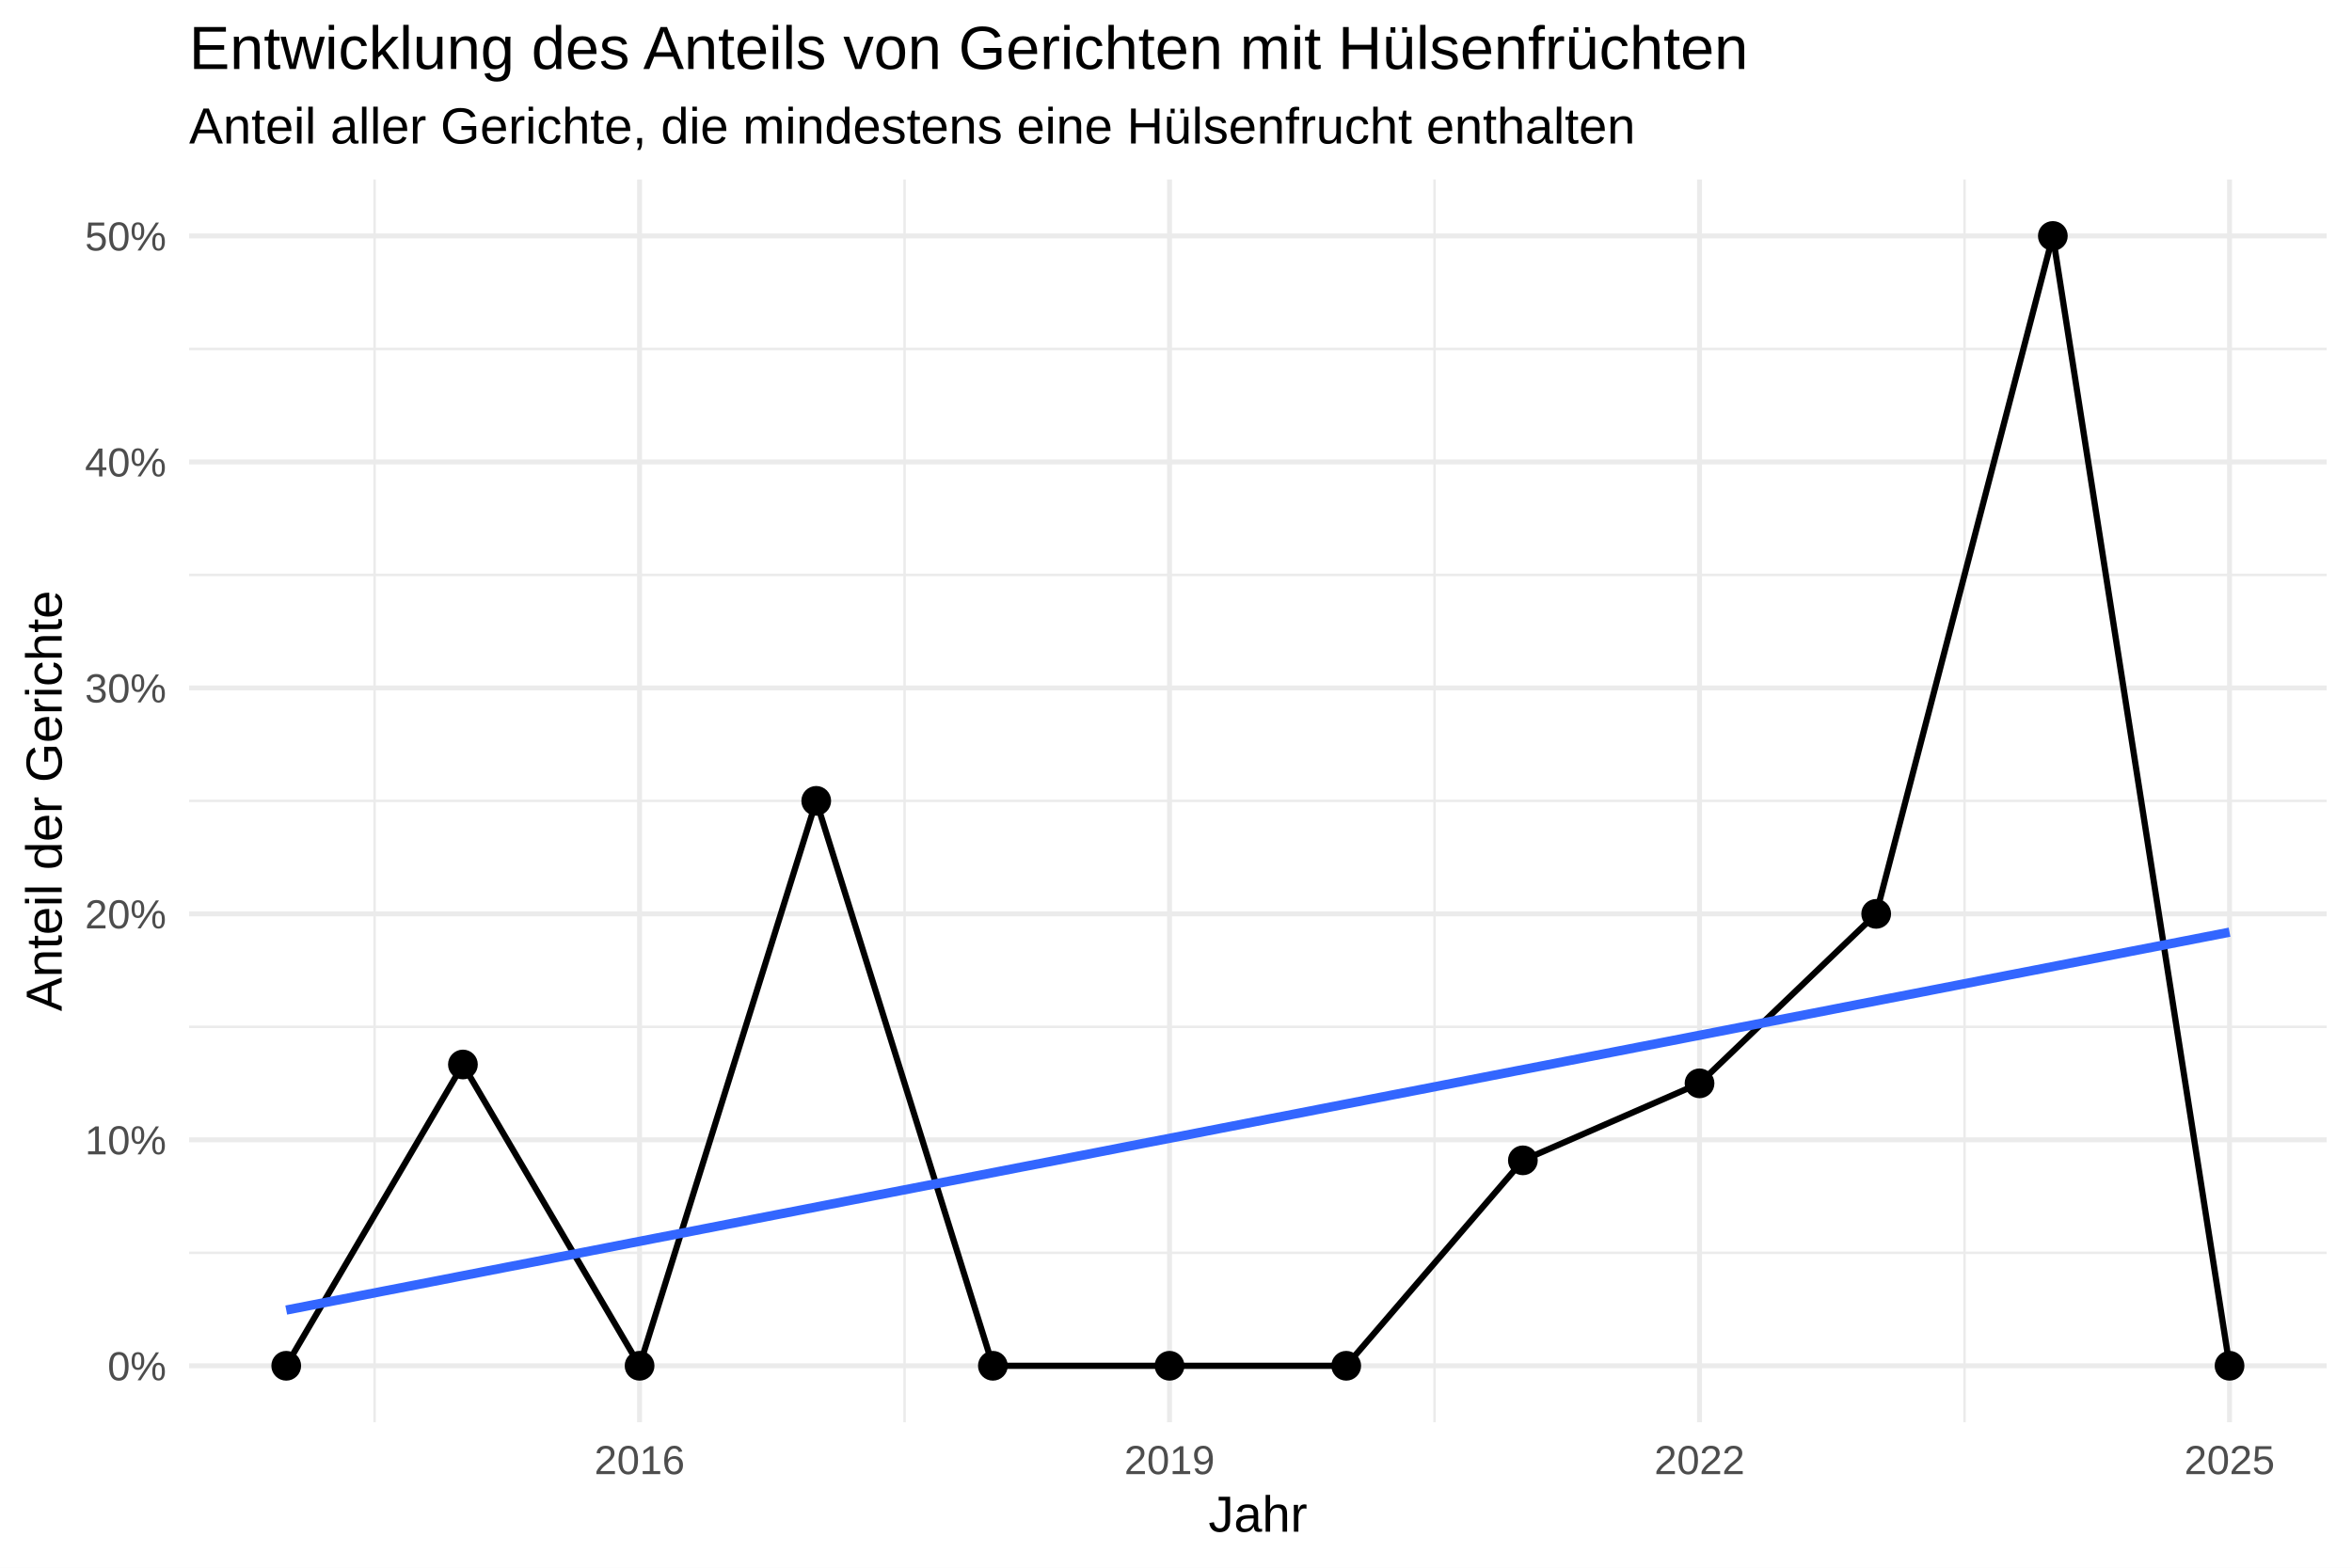
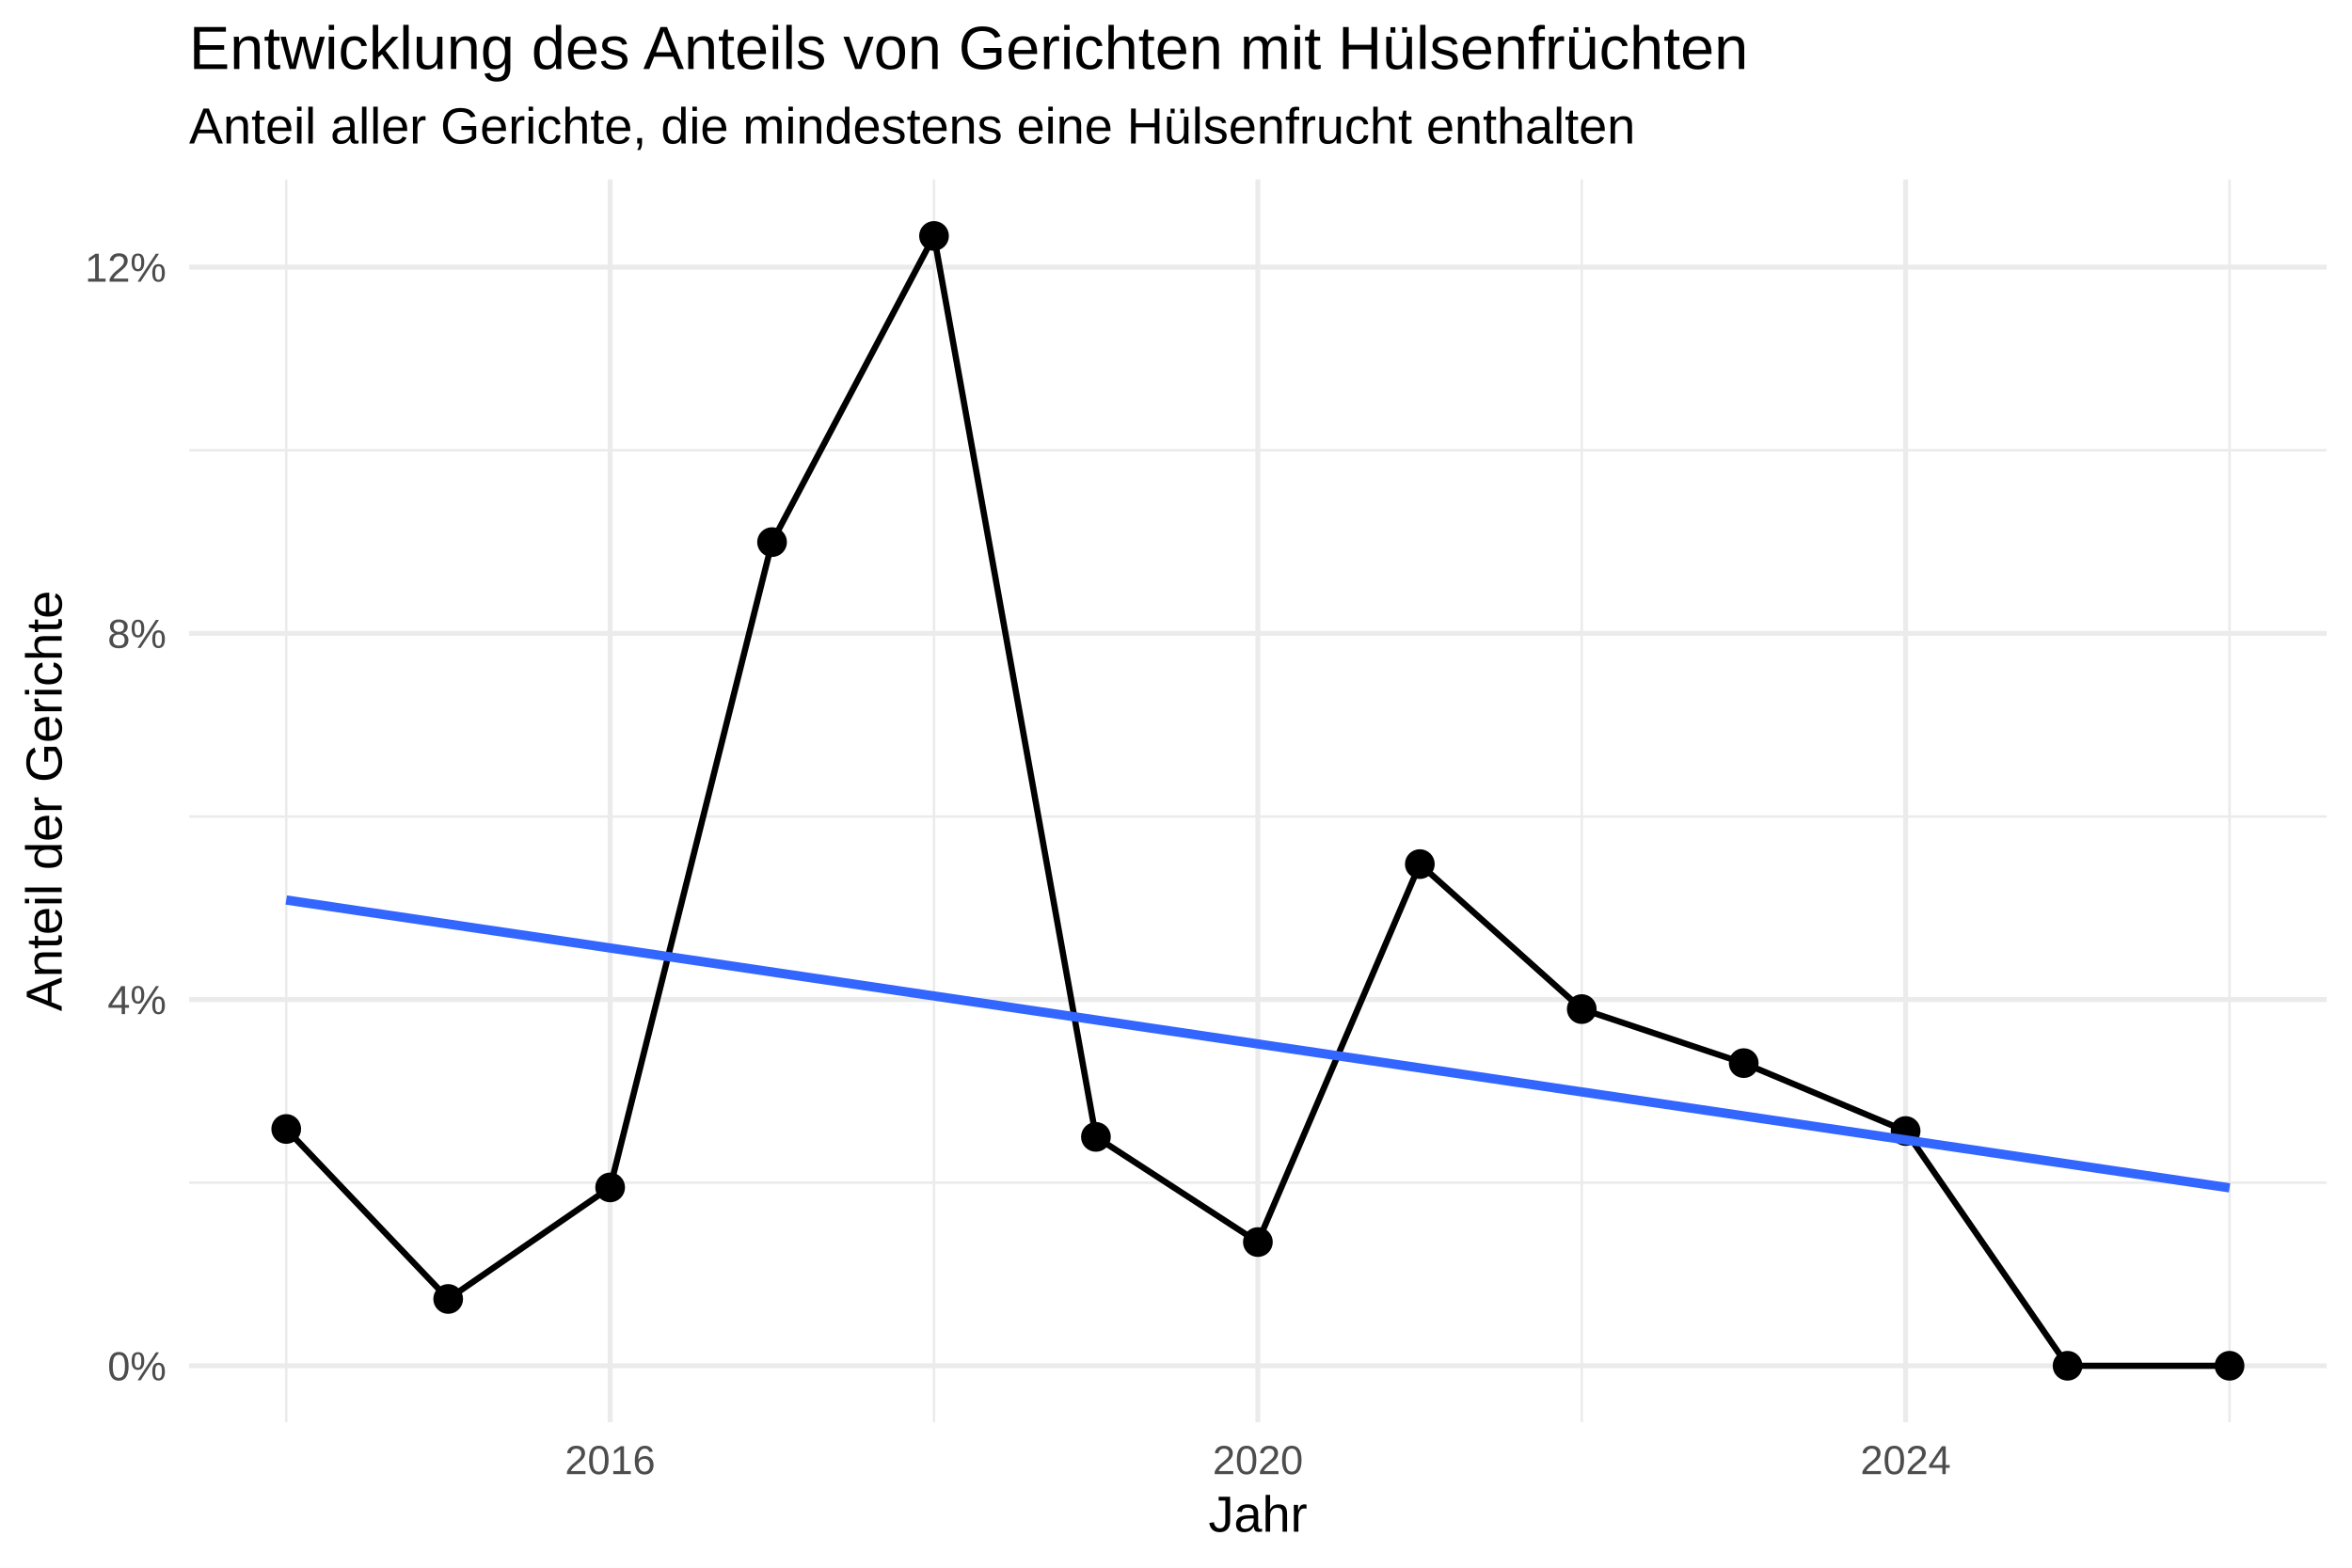
<svg xmlns="http://www.w3.org/2000/svg" width="648.00pt" height="432.00pt" viewBox="0 0 648.00 432.00">
  <g class="svglite">
    <defs>
      <style type="text/css">
    .svglite line, .svglite polyline, .svglite polygon, .svglite path, .svglite rect, .svglite circle {
      fill: none;
      stroke: #000000;
      stroke-linecap: round;
      stroke-linejoin: round;
      stroke-miterlimit: 10.00;
    }
    .svglite text {
      white-space: pre;
    }
    .svglite g.glyphgroup path {
      fill: inherit;
      stroke: none;
    }
  </style>
    </defs>
    <rect width="100%" height="100%" style="stroke: none; fill: #FFFFFF;" />
    <defs>
      <clipPath id="cpMC4wMHw2NDguMDB8MC4wMHw0MzIuMDA=">
        <rect x="0.00" y="0.00" width="648.00" height="432.00" />
      </clipPath>
    </defs>
    <g clip-path="url(#cpMC4wMHw2NDguMDB8MC4wMHw0MzIuMDA=)">
      <rect x="0.00" y="0.00" width="648.00" height="432.00" style="stroke-width: 1.36; stroke: none; fill: #FFFFFF;" />
    </g>
    <defs>
      <clipPath id="cpNTIuMTB8NjQxLjAzfDQ5LjQ2fDM5MS45Mw==">
        <rect x="52.10" y="49.46" width="588.93" height="342.47" />
      </clipPath>
    </defs>
    <g clip-path="url(#cpNTIuMTB8NjQxLjAzfDQ5LjQ2fDM5MS45Mw==)">
-       <polyline points="52.10,345.23 641.03,345.23 " style="stroke-width: 0.68; stroke: #EBEBEB; stroke-linecap: butt;" />
-       <polyline points="52.10,282.96 641.03,282.96 " style="stroke-width: 0.68; stroke: #EBEBEB; stroke-linecap: butt;" />
-       <polyline points="52.10,220.69 641.03,220.69 " style="stroke-width: 0.68; stroke: #EBEBEB; stroke-linecap: butt;" />
-       <polyline points="52.10,158.42 641.03,158.42 " style="stroke-width: 0.68; stroke: #EBEBEB; stroke-linecap: butt;" />
-       <polyline points="52.10,96.16 641.03,96.16 " style="stroke-width: 0.68; stroke: #EBEBEB; stroke-linecap: butt;" />
-       <polyline points="103.20,391.93 103.20,49.46 " style="stroke-width: 0.68; stroke: #EBEBEB; stroke-linecap: butt;" />
-       <polyline points="249.22,391.93 249.22,49.46 " style="stroke-width: 0.68; stroke: #EBEBEB; stroke-linecap: butt;" />
-       <polyline points="395.23,391.93 395.23,49.46 " style="stroke-width: 0.68; stroke: #EBEBEB; stroke-linecap: butt;" />
-       <polyline points="541.25,391.93 541.25,49.46 " style="stroke-width: 0.68; stroke: #EBEBEB; stroke-linecap: butt;" />
+       <polyline points="52.10,325.90 641.03,325.90 " style="stroke-width: 0.68; stroke: #EBEBEB; stroke-linecap: butt;" />
+       <polyline points="52.10,224.99 641.03,224.99 " style="stroke-width: 0.68; stroke: #EBEBEB; stroke-linecap: butt;" />
+       <polyline points="52.10,124.07 641.03,124.07 " style="stroke-width: 0.68; stroke: #EBEBEB; stroke-linecap: butt;" />
+       <polyline points="78.86,391.93 78.86,49.46 " style="stroke-width: 0.68; stroke: #EBEBEB; stroke-linecap: butt;" />
+       <polyline points="257.33,391.93 257.33,49.46 " style="stroke-width: 0.68; stroke: #EBEBEB; stroke-linecap: butt;" />
+       <polyline points="435.79,391.93 435.79,49.46 " style="stroke-width: 0.68; stroke: #EBEBEB; stroke-linecap: butt;" />
+       <polyline points="614.26,391.93 614.26,49.46 " style="stroke-width: 0.68; stroke: #EBEBEB; stroke-linecap: butt;" />
      <polyline points="52.10,376.36 641.03,376.36 " style="stroke-width: 1.36; stroke: #EBEBEB; stroke-linecap: butt;" />
-       <polyline points="52.10,314.09 641.03,314.09 " style="stroke-width: 1.36; stroke: #EBEBEB; stroke-linecap: butt;" />
-       <polyline points="52.10,251.83 641.03,251.83 " style="stroke-width: 1.36; stroke: #EBEBEB; stroke-linecap: butt;" />
-       <polyline points="52.10,189.56 641.03,189.56 " style="stroke-width: 1.36; stroke: #EBEBEB; stroke-linecap: butt;" />
-       <polyline points="52.10,127.29 641.03,127.29 " style="stroke-width: 1.36; stroke: #EBEBEB; stroke-linecap: butt;" />
-       <polyline points="52.10,65.02 641.03,65.02 " style="stroke-width: 1.36; stroke: #EBEBEB; stroke-linecap: butt;" />
-       <polyline points="176.21,391.93 176.21,49.46 " style="stroke-width: 1.36; stroke: #EBEBEB; stroke-linecap: butt;" />
-       <polyline points="322.22,391.93 322.22,49.46 " style="stroke-width: 1.36; stroke: #EBEBEB; stroke-linecap: butt;" />
-       <polyline points="468.24,391.93 468.24,49.46 " style="stroke-width: 1.36; stroke: #EBEBEB; stroke-linecap: butt;" />
-       <polyline points="614.26,391.93 614.26,49.46 " style="stroke-width: 1.36; stroke: #EBEBEB; stroke-linecap: butt;" />
-       <polyline points="78.86,376.36 127.54,293.34 176.21,376.36 224.88,220.69 273.55,376.36 322.22,376.36 370.90,376.36 419.57,319.75 468.24,298.53 516.91,251.83 565.58,65.02 614.26,376.36 " style="stroke-width: 1.71; stroke-linecap: butt;" />
-       <circle cx="78.86" cy="376.36" r="3.65" style="stroke-width: 0.90; fill: #000000;" />
-       <circle cx="127.54" cy="293.34" r="3.65" style="stroke-width: 0.90; fill: #000000;" />
-       <circle cx="176.21" cy="376.36" r="3.65" style="stroke-width: 0.90; fill: #000000;" />
-       <circle cx="224.88" cy="220.69" r="3.65" style="stroke-width: 0.90; fill: #000000;" />
-       <circle cx="273.55" cy="376.36" r="3.65" style="stroke-width: 0.90; fill: #000000;" />
-       <circle cx="322.22" cy="376.36" r="3.65" style="stroke-width: 0.90; fill: #000000;" />
-       <circle cx="370.90" cy="376.36" r="3.65" style="stroke-width: 0.90; fill: #000000;" />
-       <circle cx="419.57" cy="319.75" r="3.65" style="stroke-width: 0.90; fill: #000000;" />
-       <circle cx="468.24" cy="298.53" r="3.65" style="stroke-width: 0.90; fill: #000000;" />
-       <circle cx="516.91" cy="251.83" r="3.65" style="stroke-width: 0.90; fill: #000000;" />
-       <circle cx="565.58" cy="65.02" r="3.65" style="stroke-width: 0.90; fill: #000000;" />
+       <polyline points="52.10,275.44 641.03,275.44 " style="stroke-width: 1.36; stroke: #EBEBEB; stroke-linecap: butt;" />
+       <polyline points="52.10,174.53 641.03,174.53 " style="stroke-width: 1.36; stroke: #EBEBEB; stroke-linecap: butt;" />
+       <polyline points="52.10,73.61 641.03,73.61 " style="stroke-width: 1.36; stroke: #EBEBEB; stroke-linecap: butt;" />
+       <polyline points="168.10,391.93 168.10,49.46 " style="stroke-width: 1.36; stroke: #EBEBEB; stroke-linecap: butt;" />
+       <polyline points="346.56,391.93 346.56,49.46 " style="stroke-width: 1.36; stroke: #EBEBEB; stroke-linecap: butt;" />
+       <polyline points="525.02,391.93 525.02,49.46 " style="stroke-width: 1.36; stroke: #EBEBEB; stroke-linecap: butt;" />
+       <polyline points="78.86,311.11 123.48,357.95 168.10,327.21 212.71,149.39 257.33,65.02 301.94,313.29 346.56,342.27 391.18,238.12 435.79,278.07 480.41,292.96 525.02,311.67 569.64,376.36 614.26,376.36 " style="stroke-width: 1.71; stroke-linecap: butt;" />
+       <circle cx="78.86" cy="311.11" r="3.65" style="stroke-width: 0.90; fill: #000000;" />
+       <circle cx="123.48" cy="357.95" r="3.65" style="stroke-width: 0.90; fill: #000000;" />
+       <circle cx="168.10" cy="327.21" r="3.65" style="stroke-width: 0.90; fill: #000000;" />
+       <circle cx="212.71" cy="149.39" r="3.65" style="stroke-width: 0.90; fill: #000000;" />
+       <circle cx="257.33" cy="65.02" r="3.65" style="stroke-width: 0.90; fill: #000000;" />
+       <circle cx="301.94" cy="313.29" r="3.65" style="stroke-width: 0.90; fill: #000000;" />
+       <circle cx="346.56" cy="342.27" r="3.65" style="stroke-width: 0.90; fill: #000000;" />
+       <circle cx="391.18" cy="238.12" r="3.65" style="stroke-width: 0.90; fill: #000000;" />
+       <circle cx="435.79" cy="278.07" r="3.65" style="stroke-width: 0.90; fill: #000000;" />
+       <circle cx="480.41" cy="292.96" r="3.65" style="stroke-width: 0.90; fill: #000000;" />
+       <circle cx="525.02" cy="311.67" r="3.65" style="stroke-width: 0.90; fill: #000000;" />
+       <circle cx="569.64" cy="376.36" r="3.65" style="stroke-width: 0.90; fill: #000000;" />
      <circle cx="614.26" cy="376.36" r="3.65" style="stroke-width: 0.90; fill: #000000;" />
-       <polyline points="78.86,361.01 85.64,359.69 92.42,358.37 99.20,357.05 105.97,355.73 112.75,354.42 119.53,353.10 126.30,351.78 133.08,350.46 139.86,349.14 146.64,347.83 153.41,346.51 160.19,345.19 166.97,343.87 173.74,342.55 180.52,341.23 187.30,339.92 194.08,338.60 200.85,337.28 207.63,335.96 214.41,334.64 221.18,333.33 227.96,332.01 234.74,330.69 241.52,329.37 248.29,328.05 255.07,326.74 261.85,325.42 268.62,324.10 275.40,322.78 282.18,321.46 288.96,320.15 295.73,318.83 302.51,317.51 309.29,316.19 316.06,314.87 322.84,313.56 329.62,312.24 336.39,310.92 343.17,309.60 349.95,308.28 356.73,306.97 363.50,305.65 370.28,304.33 377.06,303.01 383.83,301.69 390.61,300.38 397.39,299.06 404.17,297.74 410.94,296.42 417.72,295.10 424.50,293.79 431.27,292.47 438.05,291.15 444.83,289.83 451.61,288.51 458.38,287.20 465.16,285.88 471.94,284.56 478.71,283.24 485.49,281.92 492.27,280.61 499.05,279.29 505.82,277.97 512.60,276.65 519.38,275.33 526.15,274.02 532.93,272.70 539.71,271.38 546.49,270.06 553.26,268.74 560.04,267.43 566.82,266.11 573.59,264.79 580.37,263.47 587.15,262.15 593.93,260.84 600.70,259.52 607.48,258.20 614.26,256.88 " style="stroke-width: 2.56; stroke: #3366FF; stroke-linecap: butt;" />
+       <polyline points="78.86,248.01 85.64,249.02 92.42,250.02 99.20,251.03 105.97,252.03 112.75,253.03 119.53,254.04 126.30,255.04 133.08,256.05 139.86,257.05 146.64,258.05 153.41,259.06 160.19,260.06 166.97,261.07 173.74,262.07 180.52,263.07 187.30,264.08 194.08,265.08 200.85,266.09 207.63,267.09 214.41,268.10 221.18,269.10 227.96,270.10 234.74,271.11 241.52,272.11 248.29,273.12 255.07,274.12 261.85,275.12 268.62,276.13 275.40,277.13 282.18,278.14 288.96,279.14 295.73,280.14 302.51,281.15 309.29,282.15 316.06,283.16 322.84,284.16 329.62,285.16 336.39,286.17 343.17,287.17 349.95,288.18 356.73,289.18 363.50,290.18 370.28,291.19 377.06,292.19 383.83,293.20 390.61,294.20 397.39,295.20 404.17,296.21 410.94,297.21 417.72,298.22 424.50,299.22 431.27,300.23 438.05,301.23 444.83,302.23 451.61,303.24 458.38,304.24 465.16,305.25 471.94,306.25 478.71,307.25 485.49,308.26 492.27,309.26 499.05,310.27 505.82,311.27 512.60,312.27 519.38,313.28 526.15,314.28 532.93,315.29 539.71,316.29 546.49,317.29 553.26,318.30 560.04,319.30 566.82,320.31 573.59,321.31 580.37,322.31 587.15,323.32 593.93,324.32 600.70,325.33 607.48,326.33 614.26,327.33 " style="stroke-width: 2.56; stroke: #3366FF; stroke-linecap: butt;" />
    </g>
    <g clip-path="url(#cpMC4wMHw2NDguMDB8MC4wMHw0MzIuMDA=)">
      <text x="45.82" y="380.37" text-anchor="end" style="font-size: 11.20px;fill: #4D4D4D; font-family: &quot;Arial&quot;;" textLength="16.17px" lengthAdjust="spacingAndGlyphs">0%</text>
-       <text x="45.82" y="318.10" text-anchor="end" style="font-size: 11.20px;fill: #4D4D4D; font-family: &quot;Arial&quot;;" textLength="22.39px" lengthAdjust="spacingAndGlyphs">10%</text>
-       <text x="45.82" y="255.83" text-anchor="end" style="font-size: 11.20px;fill: #4D4D4D; font-family: &quot;Arial&quot;;" textLength="22.39px" lengthAdjust="spacingAndGlyphs">20%</text>
-       <text x="45.82" y="193.56" text-anchor="end" style="font-size: 11.20px;fill: #4D4D4D; font-family: &quot;Arial&quot;;" textLength="22.39px" lengthAdjust="spacingAndGlyphs">30%</text>
-       <text x="45.82" y="131.30" text-anchor="end" style="font-size: 11.20px;fill: #4D4D4D; font-family: &quot;Arial&quot;;" textLength="22.39px" lengthAdjust="spacingAndGlyphs">40%</text>
-       <text x="45.82" y="69.03" text-anchor="end" style="font-size: 11.20px;fill: #4D4D4D; font-family: &quot;Arial&quot;;" textLength="22.39px" lengthAdjust="spacingAndGlyphs">50%</text>
-       <text x="176.21" y="406.22" text-anchor="middle" style="font-size: 11.20px;fill: #4D4D4D; font-family: &quot;Arial&quot;;" textLength="24.88px" lengthAdjust="spacingAndGlyphs">2016</text>
-       <text x="322.22" y="406.22" text-anchor="middle" style="font-size: 11.20px;fill: #4D4D4D; font-family: &quot;Arial&quot;;" textLength="24.88px" lengthAdjust="spacingAndGlyphs">2019</text>
-       <text x="468.24" y="406.22" text-anchor="middle" style="font-size: 11.20px;fill: #4D4D4D; font-family: &quot;Arial&quot;;" textLength="24.88px" lengthAdjust="spacingAndGlyphs">2022</text>
-       <text x="614.26" y="406.22" text-anchor="middle" style="font-size: 11.20px;fill: #4D4D4D; font-family: &quot;Arial&quot;;" textLength="24.88px" lengthAdjust="spacingAndGlyphs">2025</text>
+       <text x="45.82" y="279.45" text-anchor="end" style="font-size: 11.20px;fill: #4D4D4D; font-family: &quot;Arial&quot;;" textLength="16.17px" lengthAdjust="spacingAndGlyphs">4%</text>
+       <text x="45.82" y="178.53" text-anchor="end" style="font-size: 11.20px;fill: #4D4D4D; font-family: &quot;Arial&quot;;" textLength="16.17px" lengthAdjust="spacingAndGlyphs">8%</text>
+       <text x="45.82" y="77.62" text-anchor="end" style="font-size: 11.20px;fill: #4D4D4D; font-family: &quot;Arial&quot;;" textLength="22.39px" lengthAdjust="spacingAndGlyphs">12%</text>
+       <text x="168.10" y="406.22" text-anchor="middle" style="font-size: 11.20px;fill: #4D4D4D; font-family: &quot;Arial&quot;;" textLength="24.88px" lengthAdjust="spacingAndGlyphs">2016</text>
+       <text x="346.56" y="406.22" text-anchor="middle" style="font-size: 11.20px;fill: #4D4D4D; font-family: &quot;Arial&quot;;" textLength="24.88px" lengthAdjust="spacingAndGlyphs">2020</text>
+       <text x="525.02" y="406.22" text-anchor="middle" style="font-size: 11.20px;fill: #4D4D4D; font-family: &quot;Arial&quot;;" textLength="24.88px" lengthAdjust="spacingAndGlyphs">2024</text>
      <text x="346.56" y="422.08" text-anchor="middle" style="font-size: 14.00px; font-family: &quot;Arial&quot;;" textLength="27.22px" lengthAdjust="spacingAndGlyphs">Jahr</text>
      <text transform="translate(17.00,220.69) rotate(-90)" text-anchor="middle" style="font-size: 14.00px; font-family: &quot;Arial&quot;;" textLength="115.91px" lengthAdjust="spacingAndGlyphs">Anteil der Gerichte</text>
      <text x="52.10" y="39.54" style="font-size: 14.00px; font-family: &quot;Arial&quot;;" textLength="398.30px" lengthAdjust="spacingAndGlyphs">Anteil aller Gerichte, die mindestens eine Hülsenfrucht enthalten</text>
      <text x="52.10" y="19.01" style="font-size: 16.80px; font-family: &quot;Arial&quot;;" textLength="429.64px" lengthAdjust="spacingAndGlyphs">Entwicklung des Anteils von Gerichten mit Hülsenfrüchten</text>
    </g>
  </g>
</svg>
